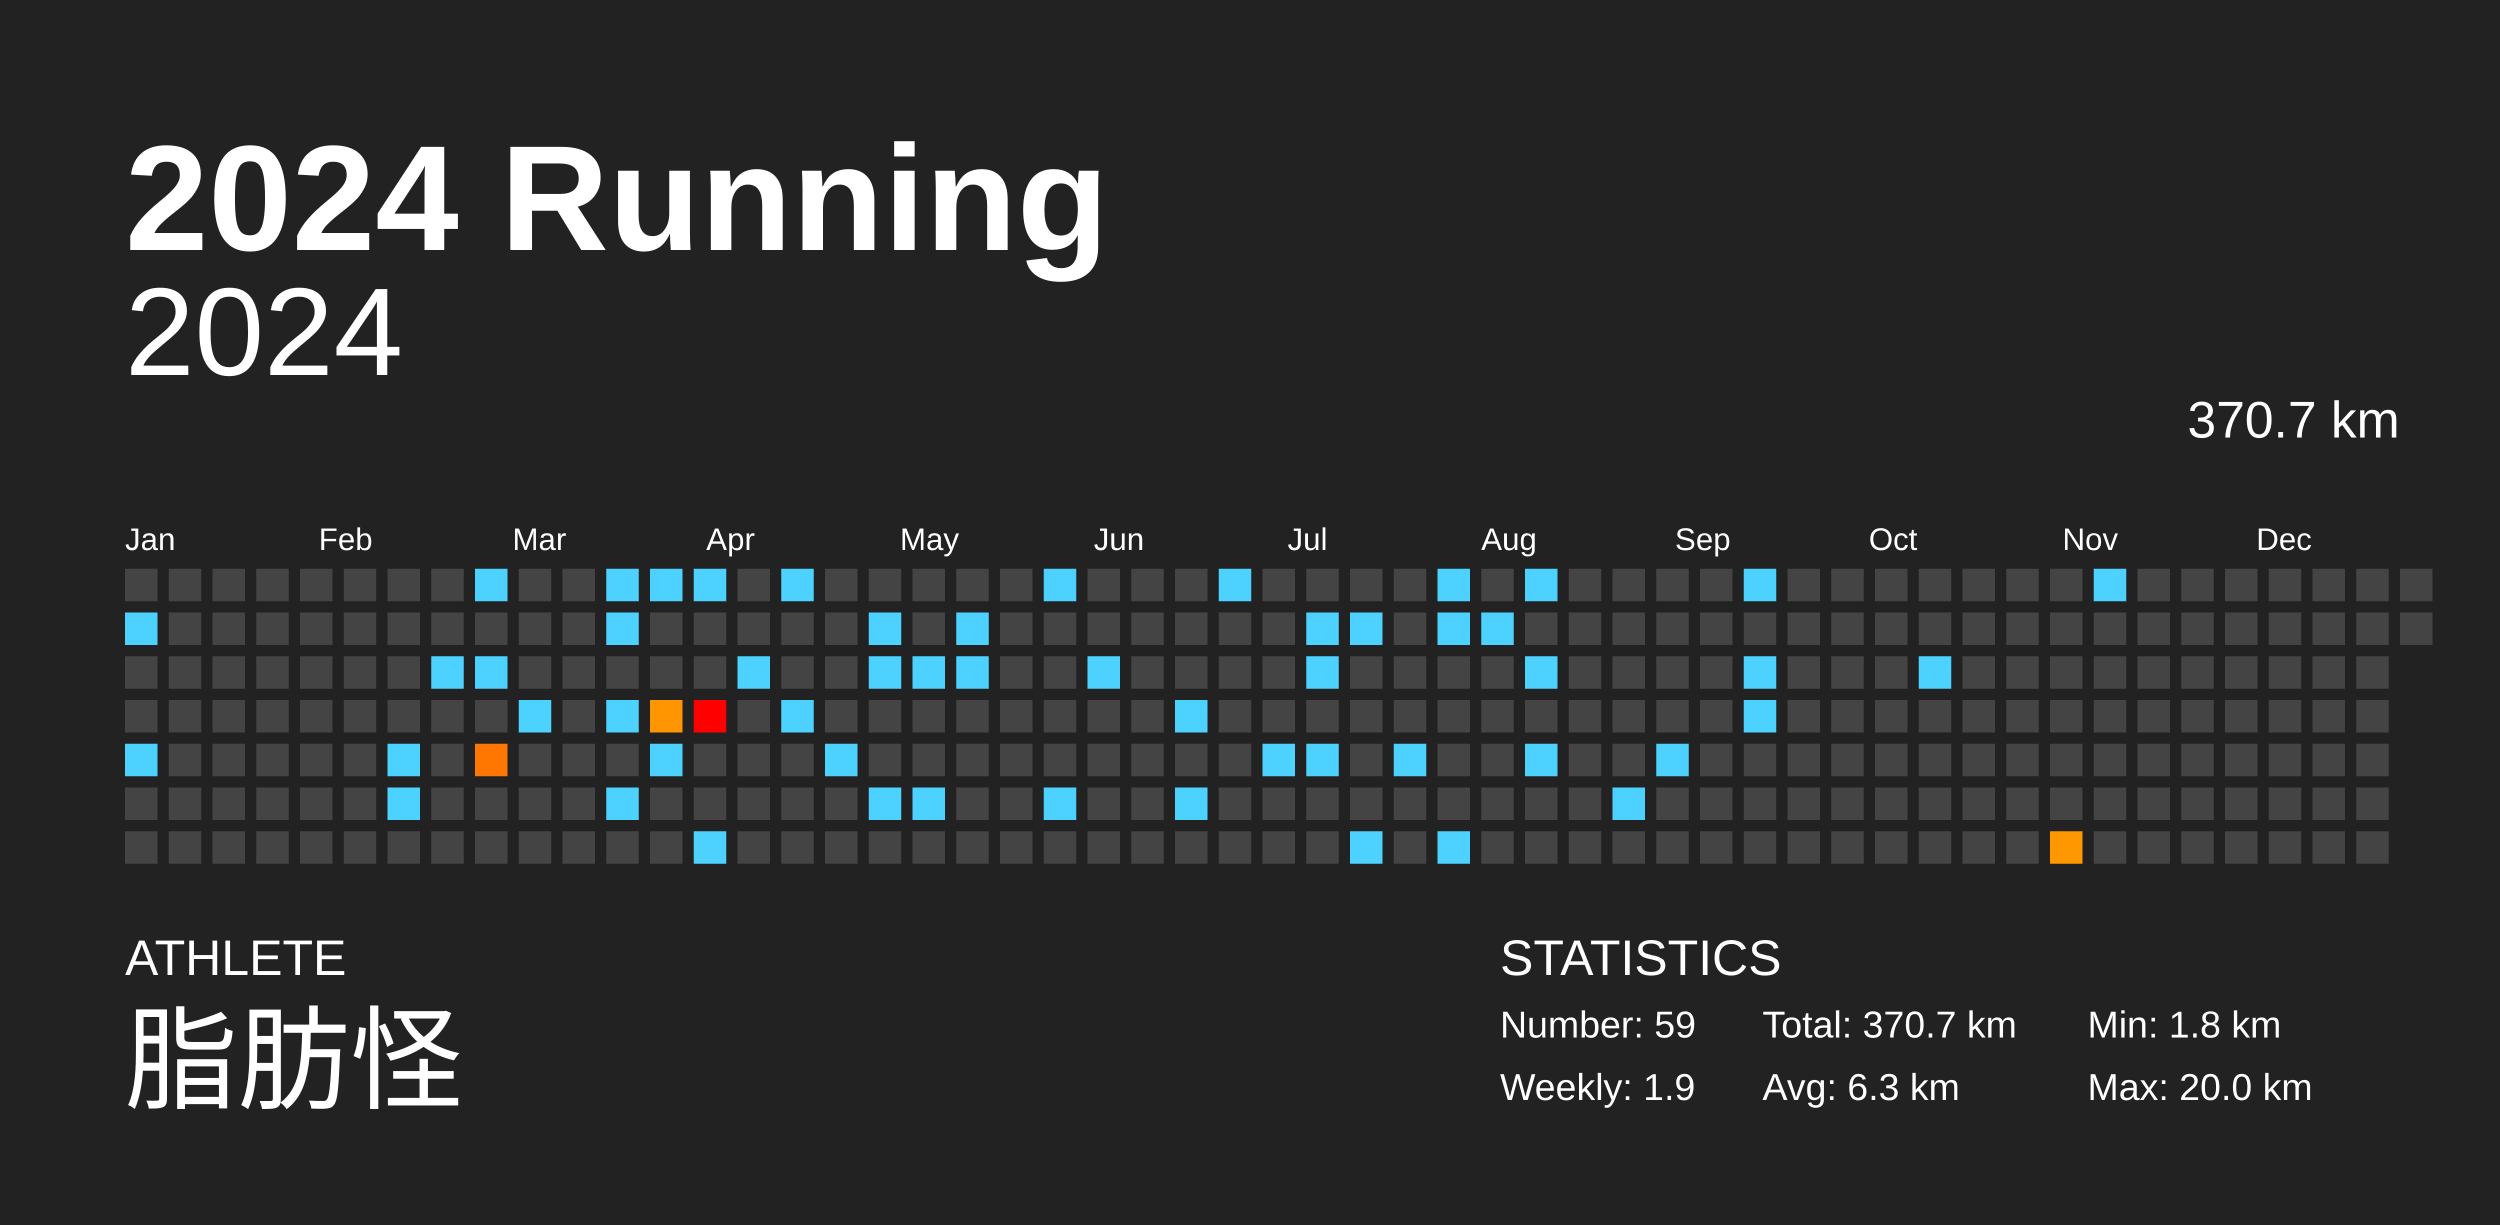
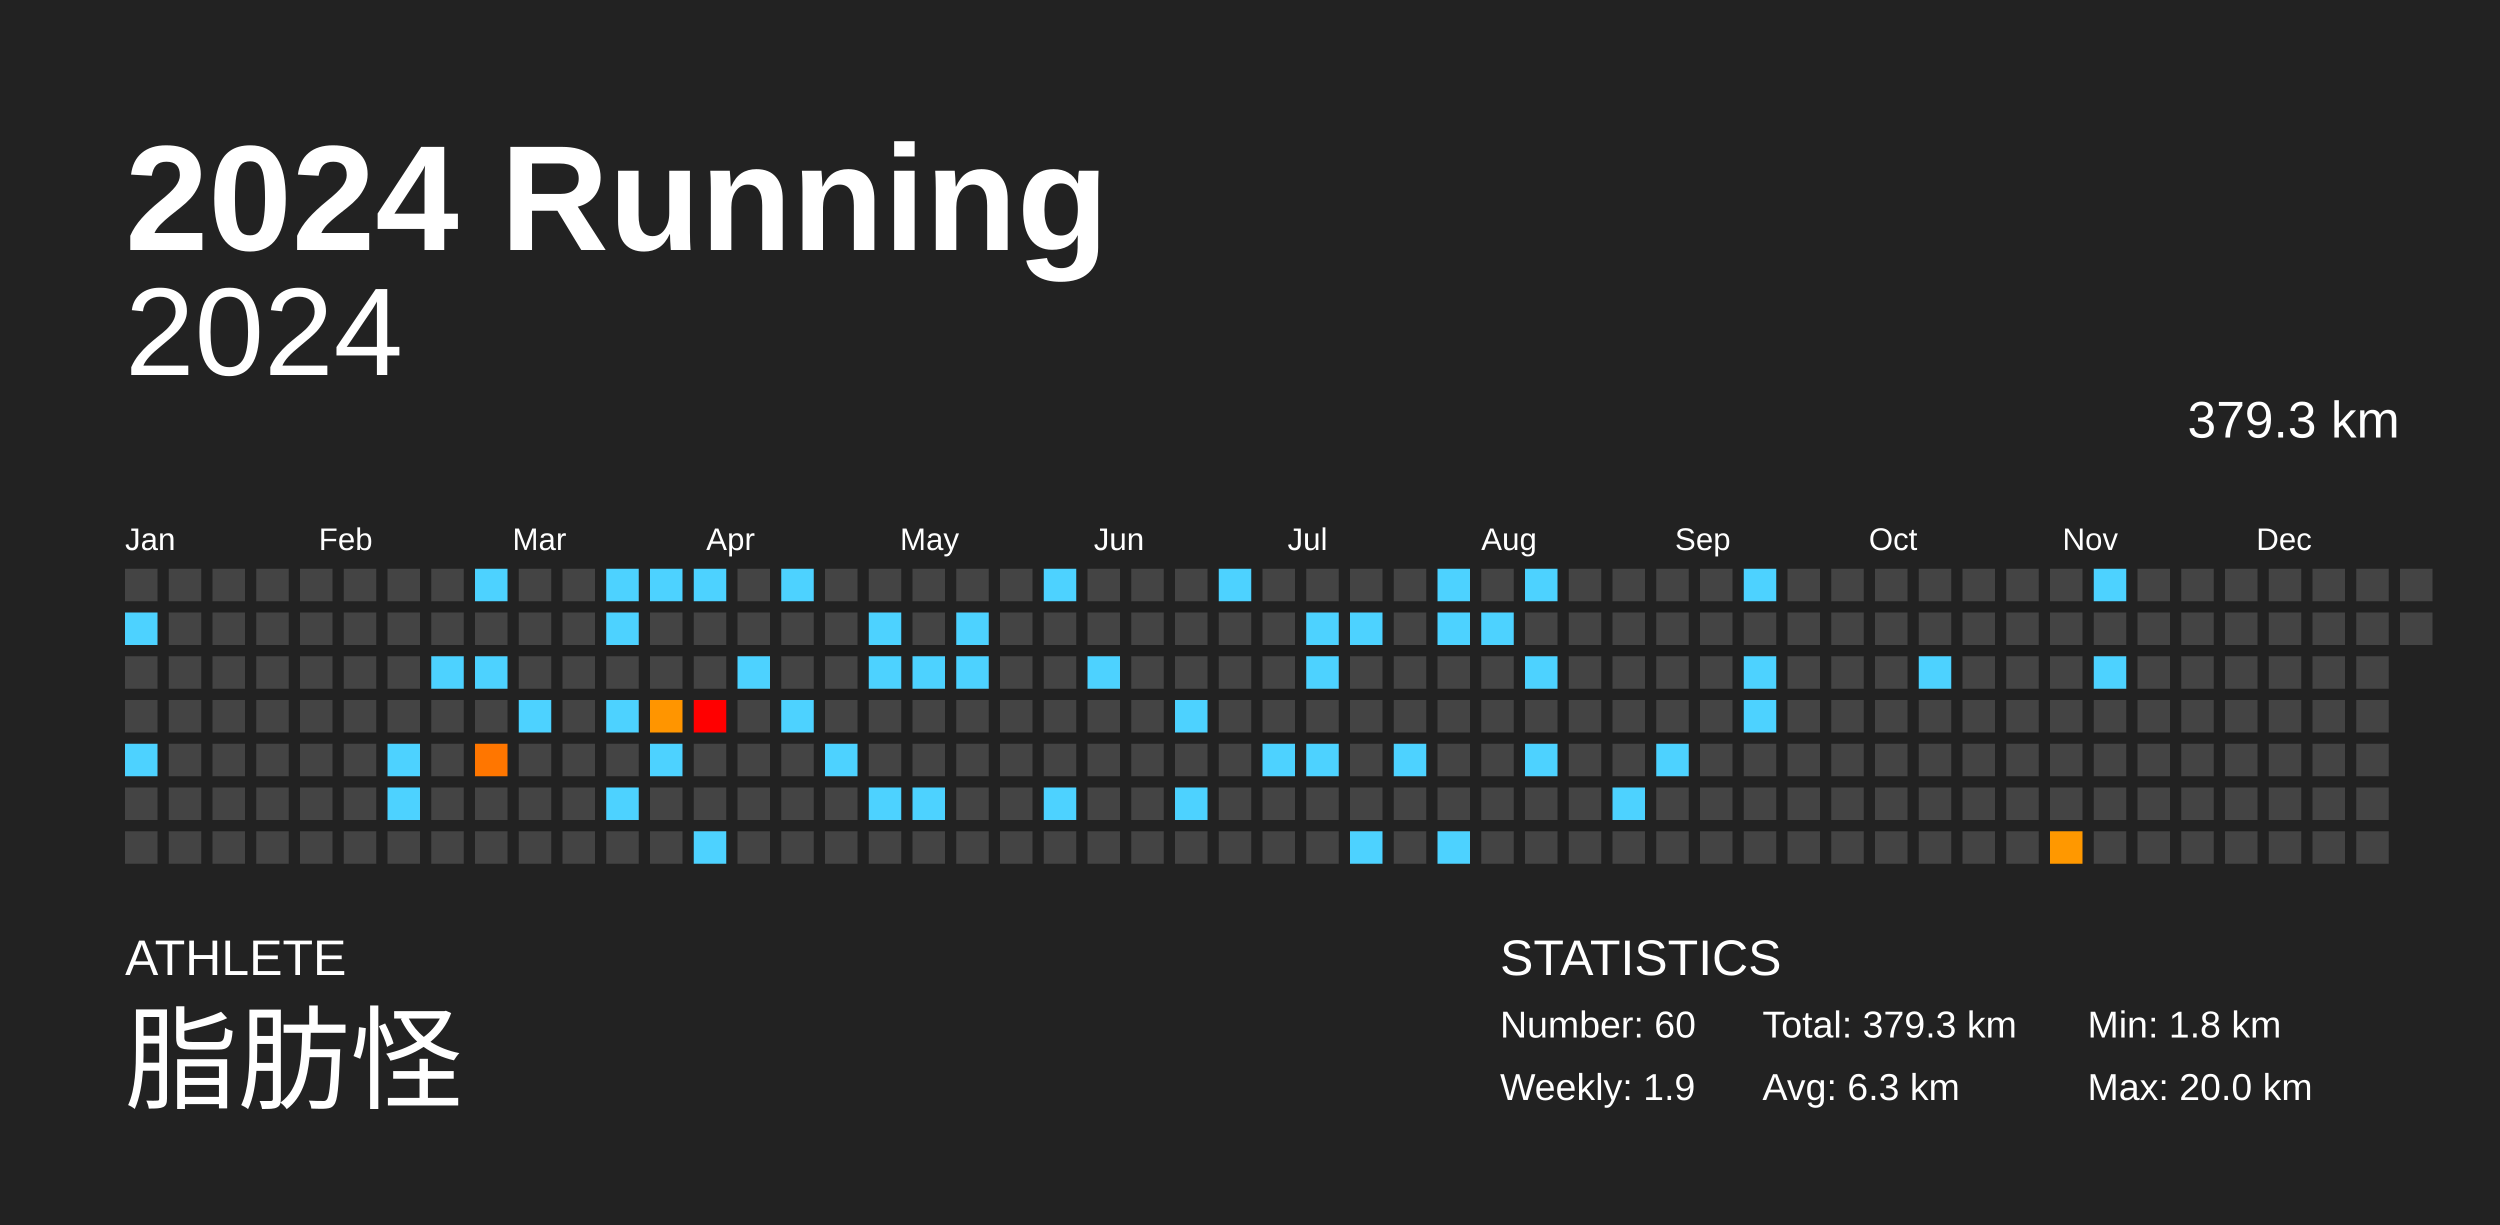
<svg xmlns="http://www.w3.org/2000/svg" baseProfile="full" height="98mm" version="1.1" viewBox="0,0,200,98" width="200mm">
  <defs />
  <rect fill="#222222" height="98" width="200" x="0" y="0" />
  <text fill="#FFFFFF" style="font-size:12px; font-family:Arial; font-weight:bold;" x="10" y="20">2024 Running</text>
  <text fill="#FFFFFF" style="font-size:4px; font-family:Arial" x="10" y="78">ATHLETE</text>
  <text fill="#FFFFFF" style="font-size:9px; font-family:Arial" x="10" y="88">脂肪怪</text>
  <text fill="#FFFFFF" style="font-size:4px; font-family:Arial" x="120" y="78">STATISTICS</text>
-   <text fill="#FFFFFF" style="font-size:3px; font-family:Arial" x="120" y="83">Number: 59</text>
+   <text fill="#FFFFFF" style="font-size:3px; font-family:Arial" x="120" y="83">Number: 60</text>
  <text fill="#FFFFFF" style="font-size:3px; font-family:Arial" x="120" y="88">Weekly: 1.9</text>
-   <text fill="#FFFFFF" style="font-size:3px; font-family:Arial" x="141" y="83">Total: 370.7 km</text>
+   <text fill="#FFFFFF" style="font-size:3px; font-family:Arial" x="141" y="83">Total: 379.3 km</text>
  <text fill="#FFFFFF" style="font-size:3px; font-family:Arial" x="141" y="88">Avg: 6.3 km</text>
  <text fill="#FFFFFF" style="font-size:3px; font-family:Arial" x="167" y="83">Min: 1.8 km</text>
  <text fill="#FFFFFF" style="font-size:3px; font-family:Arial" x="167" y="88">Max: 20.0 km</text>
  <text alignment-baseline="hanging" fill="#FFFFFF" style="font-size:10.0px; font-family:Arial;" x="10" y="30">2024</text>
-   <text alignment-baseline="hanging" fill="#FFFFFF" style="font-size:4.125px; font-family:Arial;" x="175" y="35">370.7 km</text>
+   <text alignment-baseline="hanging" fill="#FFFFFF" style="font-size:4.125px; font-family:Arial;" x="175" y="35">379.3 km</text>
  <text fill="#FFFFFF" style="font-size:2.5px; font-family:Arial" x="10.0" y="44">Jan</text>
  <text fill="#FFFFFF" style="font-size:2.5px; font-family:Arial" x="25.5" y="44">Feb</text>
  <text fill="#FFFFFF" style="font-size:2.5px; font-family:Arial" x="41.0" y="44">Mar</text>
  <text fill="#FFFFFF" style="font-size:2.5px; font-family:Arial" x="56.5" y="44">Apr</text>
  <text fill="#FFFFFF" style="font-size:2.5px; font-family:Arial" x="72.0" y="44">May</text>
  <text fill="#FFFFFF" style="font-size:2.5px; font-family:Arial" x="87.5" y="44">Jun</text>
  <text fill="#FFFFFF" style="font-size:2.5px; font-family:Arial" x="103.0" y="44">Jul</text>
  <text fill="#FFFFFF" style="font-size:2.5px; font-family:Arial" x="118.5" y="44">Aug</text>
  <text fill="#FFFFFF" style="font-size:2.5px; font-family:Arial" x="134.0" y="44">Sep</text>
  <text fill="#FFFFFF" style="font-size:2.5px; font-family:Arial" x="149.5" y="44">Oct</text>
  <text fill="#FFFFFF" style="font-size:2.5px; font-family:Arial" x="165.0" y="44">Nov</text>
  <text fill="#FFFFFF" style="font-size:2.5px; font-family:Arial" x="180.5" y="44">Dec</text>
  <rect fill="#444444" height="2.6" width="2.6" x="10.0" y="45.5" />
  <rect fill="#4dd2ff" height="2.6" width="2.6" x="10.0" y="49.0" />
  <rect fill="#444444" height="2.6" width="2.6" x="10.0" y="52.5" />
  <rect fill="#444444" height="2.6" width="2.6" x="10.0" y="56.0" />
  <rect fill="#4dd2ff" height="2.6" width="2.6" x="10.0" y="59.5" />
  <rect fill="#444444" height="2.6" width="2.6" x="10.0" y="63.0" />
  <rect fill="#444444" height="2.6" width="2.6" x="10.0" y="66.5" />
  <rect fill="#444444" height="2.6" width="2.6" x="13.5" y="45.5" />
  <rect fill="#444444" height="2.6" width="2.6" x="13.5" y="49.0" />
  <rect fill="#444444" height="2.6" width="2.6" x="13.5" y="52.5" />
  <rect fill="#444444" height="2.6" width="2.6" x="13.5" y="56.0" />
  <rect fill="#444444" height="2.6" width="2.6" x="13.5" y="59.5" />
  <rect fill="#444444" height="2.6" width="2.6" x="13.5" y="63.0" />
  <rect fill="#444444" height="2.6" width="2.6" x="13.5" y="66.5" />
  <rect fill="#444444" height="2.6" width="2.6" x="17.0" y="45.5" />
  <rect fill="#444444" height="2.6" width="2.6" x="17.0" y="49.0" />
  <rect fill="#444444" height="2.6" width="2.6" x="17.0" y="52.5" />
  <rect fill="#444444" height="2.6" width="2.6" x="17.0" y="56.0" />
  <rect fill="#444444" height="2.6" width="2.6" x="17.0" y="59.5" />
  <rect fill="#444444" height="2.6" width="2.6" x="17.0" y="63.0" />
  <rect fill="#444444" height="2.6" width="2.6" x="17.0" y="66.5" />
  <rect fill="#444444" height="2.6" width="2.6" x="20.5" y="45.5" />
  <rect fill="#444444" height="2.6" width="2.6" x="20.5" y="49.0" />
  <rect fill="#444444" height="2.6" width="2.6" x="20.5" y="52.5" />
  <rect fill="#444444" height="2.6" width="2.6" x="20.5" y="56.0" />
  <rect fill="#444444" height="2.6" width="2.6" x="20.5" y="59.5" />
  <rect fill="#444444" height="2.6" width="2.6" x="20.5" y="63.0" />
  <rect fill="#444444" height="2.6" width="2.6" x="20.5" y="66.5" />
  <rect fill="#444444" height="2.6" width="2.6" x="24.0" y="45.5" />
  <rect fill="#444444" height="2.6" width="2.6" x="24.0" y="49.0" />
  <rect fill="#444444" height="2.6" width="2.6" x="24.0" y="52.5" />
  <rect fill="#444444" height="2.6" width="2.6" x="24.0" y="56.0" />
  <rect fill="#444444" height="2.6" width="2.6" x="24.0" y="59.5" />
  <rect fill="#444444" height="2.6" width="2.6" x="24.0" y="63.0" />
  <rect fill="#444444" height="2.6" width="2.6" x="24.0" y="66.5" />
  <rect fill="#444444" height="2.6" width="2.6" x="27.5" y="45.5" />
  <rect fill="#444444" height="2.6" width="2.6" x="27.5" y="49.0" />
  <rect fill="#444444" height="2.6" width="2.6" x="27.5" y="52.5" />
  <rect fill="#444444" height="2.6" width="2.6" x="27.5" y="56.0" />
  <rect fill="#444444" height="2.6" width="2.6" x="27.5" y="59.5" />
  <rect fill="#444444" height="2.6" width="2.6" x="27.5" y="63.0" />
  <rect fill="#444444" height="2.6" width="2.6" x="27.5" y="66.5" />
  <rect fill="#444444" height="2.6" width="2.6" x="31.0" y="45.5" />
  <rect fill="#444444" height="2.6" width="2.6" x="31.0" y="49.0" />
  <rect fill="#444444" height="2.6" width="2.6" x="31.0" y="52.5" />
  <rect fill="#444444" height="2.6" width="2.6" x="31.0" y="56.0" />
  <rect fill="#4dd2ff" height="2.6" width="2.6" x="31.0" y="59.5" />
  <rect fill="#4dd2ff" height="2.6" width="2.6" x="31.0" y="63.0" />
  <rect fill="#444444" height="2.6" width="2.6" x="31.0" y="66.5" />
  <rect fill="#444444" height="2.6" width="2.6" x="34.5" y="45.5" />
  <rect fill="#444444" height="2.6" width="2.6" x="34.5" y="49.0" />
  <rect fill="#4dd2ff" height="2.6" width="2.6" x="34.5" y="52.5" />
  <rect fill="#444444" height="2.6" width="2.6" x="34.5" y="56.0" />
  <rect fill="#444444" height="2.6" width="2.6" x="34.5" y="59.5" />
  <rect fill="#444444" height="2.6" width="2.6" x="34.5" y="63.0" />
  <rect fill="#444444" height="2.6" width="2.6" x="34.5" y="66.5" />
  <rect fill="#4dd2ff" height="2.6" width="2.6" x="38.0" y="45.5" />
  <rect fill="#444444" height="2.6" width="2.6" x="38.0" y="49.0" />
  <rect fill="#4dd2ff" height="2.6" width="2.6" x="38.0" y="52.5" />
  <rect fill="#444444" height="2.6" width="2.6" x="38.0" y="56.0" />
  <rect fill="#ff7600" height="2.6" width="2.6" x="38.0" y="59.5" />
  <rect fill="#444444" height="2.6" width="2.6" x="38.0" y="63.0" />
  <rect fill="#444444" height="2.6" width="2.6" x="38.0" y="66.5" />
  <rect fill="#444444" height="2.6" width="2.6" x="41.5" y="45.5" />
  <rect fill="#444444" height="2.6" width="2.6" x="41.5" y="49.0" />
  <rect fill="#444444" height="2.6" width="2.6" x="41.5" y="52.5" />
  <rect fill="#4dd2ff" height="2.6" width="2.6" x="41.5" y="56.0" />
  <rect fill="#444444" height="2.6" width="2.6" x="41.5" y="59.5" />
  <rect fill="#444444" height="2.6" width="2.6" x="41.5" y="63.0" />
  <rect fill="#444444" height="2.6" width="2.6" x="41.5" y="66.5" />
  <rect fill="#444444" height="2.6" width="2.6" x="45.0" y="45.5" />
  <rect fill="#444444" height="2.6" width="2.6" x="45.0" y="49.0" />
  <rect fill="#444444" height="2.6" width="2.6" x="45.0" y="52.5" />
  <rect fill="#444444" height="2.6" width="2.6" x="45.0" y="56.0" />
  <rect fill="#444444" height="2.6" width="2.6" x="45.0" y="59.5" />
  <rect fill="#444444" height="2.6" width="2.6" x="45.0" y="63.0" />
  <rect fill="#444444" height="2.6" width="2.6" x="45.0" y="66.5" />
  <rect fill="#4dd2ff" height="2.6" width="2.6" x="48.5" y="45.5" />
  <rect fill="#4dd2ff" height="2.6" width="2.6" x="48.5" y="49.0" />
  <rect fill="#444444" height="2.6" width="2.6" x="48.5" y="52.5" />
  <rect fill="#4dd2ff" height="2.6" width="2.6" x="48.5" y="56.0" />
  <rect fill="#444444" height="2.6" width="2.6" x="48.5" y="59.5" />
  <rect fill="#4dd2ff" height="2.6" width="2.6" x="48.5" y="63.0" />
  <rect fill="#444444" height="2.6" width="2.6" x="48.5" y="66.5" />
  <rect fill="#4dd2ff" height="2.6" width="2.6" x="52.0" y="45.5" />
  <rect fill="#444444" height="2.6" width="2.6" x="52.0" y="49.0" />
  <rect fill="#444444" height="2.6" width="2.6" x="52.0" y="52.5" />
  <rect fill="#ff9500" height="2.6" width="2.6" x="52.0" y="56.0" />
  <rect fill="#4dd2ff" height="2.6" width="2.6" x="52.0" y="59.5" />
  <rect fill="#444444" height="2.6" width="2.6" x="52.0" y="63.0" />
  <rect fill="#444444" height="2.6" width="2.6" x="52.0" y="66.5" />
  <rect fill="#4dd2ff" height="2.6" width="2.6" x="55.5" y="45.5" />
  <rect fill="#444444" height="2.6" width="2.6" x="55.5" y="49.0" />
  <rect fill="#444444" height="2.6" width="2.6" x="55.5" y="52.5" />
  <rect fill="red" height="2.6" width="2.6" x="55.5" y="56.0" />
  <rect fill="#444444" height="2.6" width="2.6" x="55.5" y="59.5" />
  <rect fill="#444444" height="2.6" width="2.6" x="55.5" y="63.0" />
  <rect fill="#4dd2ff" height="2.6" width="2.6" x="55.5" y="66.5" />
  <rect fill="#444444" height="2.6" width="2.6" x="59.0" y="45.5" />
  <rect fill="#444444" height="2.6" width="2.6" x="59.0" y="49.0" />
  <rect fill="#4dd2ff" height="2.6" width="2.6" x="59.0" y="52.5" />
  <rect fill="#444444" height="2.6" width="2.6" x="59.0" y="56.0" />
  <rect fill="#444444" height="2.6" width="2.6" x="59.0" y="59.5" />
  <rect fill="#444444" height="2.6" width="2.6" x="59.0" y="63.0" />
  <rect fill="#444444" height="2.6" width="2.6" x="59.0" y="66.5" />
  <rect fill="#4dd2ff" height="2.6" width="2.6" x="62.5" y="45.5" />
  <rect fill="#444444" height="2.6" width="2.6" x="62.5" y="49.0" />
  <rect fill="#444444" height="2.6" width="2.6" x="62.5" y="52.5" />
  <rect fill="#4dd2ff" height="2.6" width="2.6" x="62.5" y="56.0" />
  <rect fill="#444444" height="2.6" width="2.6" x="62.5" y="59.5" />
  <rect fill="#444444" height="2.6" width="2.6" x="62.5" y="63.0" />
  <rect fill="#444444" height="2.6" width="2.6" x="62.5" y="66.5" />
  <rect fill="#444444" height="2.6" width="2.6" x="66.0" y="45.5" />
  <rect fill="#444444" height="2.6" width="2.6" x="66.0" y="49.0" />
  <rect fill="#444444" height="2.6" width="2.6" x="66.0" y="52.5" />
  <rect fill="#444444" height="2.6" width="2.6" x="66.0" y="56.0" />
  <rect fill="#4dd2ff" height="2.6" width="2.6" x="66.0" y="59.5" />
  <rect fill="#444444" height="2.6" width="2.6" x="66.0" y="63.0" />
  <rect fill="#444444" height="2.6" width="2.6" x="66.0" y="66.5" />
  <rect fill="#444444" height="2.6" width="2.6" x="69.5" y="45.5" />
  <rect fill="#4dd2ff" height="2.6" width="2.6" x="69.5" y="49.0" />
  <rect fill="#4dd2ff" height="2.6" width="2.6" x="69.5" y="52.5" />
  <rect fill="#444444" height="2.6" width="2.6" x="69.5" y="56.0" />
  <rect fill="#444444" height="2.6" width="2.6" x="69.5" y="59.5" />
  <rect fill="#4dd2ff" height="2.6" width="2.6" x="69.5" y="63.0" />
  <rect fill="#444444" height="2.6" width="2.6" x="69.5" y="66.5" />
  <rect fill="#444444" height="2.6" width="2.6" x="73.0" y="45.5" />
  <rect fill="#444444" height="2.6" width="2.6" x="73.0" y="49.0" />
  <rect fill="#4dd2ff" height="2.6" width="2.6" x="73.0" y="52.5" />
  <rect fill="#444444" height="2.6" width="2.6" x="73.0" y="56.0" />
  <rect fill="#444444" height="2.6" width="2.6" x="73.0" y="59.5" />
  <rect fill="#4dd2ff" height="2.6" width="2.6" x="73.0" y="63.0" />
  <rect fill="#444444" height="2.6" width="2.6" x="73.0" y="66.5" />
  <rect fill="#444444" height="2.6" width="2.6" x="76.5" y="45.5" />
  <rect fill="#4dd2ff" height="2.6" width="2.6" x="76.5" y="49.0" />
  <rect fill="#4dd2ff" height="2.6" width="2.6" x="76.5" y="52.5" />
  <rect fill="#444444" height="2.6" width="2.6" x="76.5" y="56.0" />
  <rect fill="#444444" height="2.6" width="2.6" x="76.5" y="59.5" />
  <rect fill="#444444" height="2.6" width="2.6" x="76.5" y="63.0" />
  <rect fill="#444444" height="2.6" width="2.6" x="76.5" y="66.5" />
  <rect fill="#444444" height="2.6" width="2.6" x="80.0" y="45.5" />
  <rect fill="#444444" height="2.6" width="2.6" x="80.0" y="49.0" />
  <rect fill="#444444" height="2.6" width="2.6" x="80.0" y="52.5" />
  <rect fill="#444444" height="2.6" width="2.6" x="80.0" y="56.0" />
  <rect fill="#444444" height="2.6" width="2.6" x="80.0" y="59.5" />
  <rect fill="#444444" height="2.6" width="2.6" x="80.0" y="63.0" />
  <rect fill="#444444" height="2.6" width="2.6" x="80.0" y="66.5" />
  <rect fill="#4dd2ff" height="2.6" width="2.6" x="83.5" y="45.5" />
  <rect fill="#444444" height="2.6" width="2.6" x="83.5" y="49.0" />
  <rect fill="#444444" height="2.6" width="2.6" x="83.5" y="52.5" />
  <rect fill="#444444" height="2.6" width="2.6" x="83.5" y="56.0" />
  <rect fill="#444444" height="2.6" width="2.6" x="83.5" y="59.5" />
  <rect fill="#4dd2ff" height="2.6" width="2.6" x="83.5" y="63.0" />
  <rect fill="#444444" height="2.6" width="2.6" x="83.5" y="66.5" />
  <rect fill="#444444" height="2.6" width="2.6" x="87.0" y="45.5" />
  <rect fill="#444444" height="2.6" width="2.6" x="87.0" y="49.0" />
  <rect fill="#4dd2ff" height="2.6" width="2.6" x="87.0" y="52.5" />
  <rect fill="#444444" height="2.6" width="2.6" x="87.0" y="56.0" />
  <rect fill="#444444" height="2.6" width="2.6" x="87.0" y="59.5" />
  <rect fill="#444444" height="2.6" width="2.6" x="87.0" y="63.0" />
  <rect fill="#444444" height="2.6" width="2.6" x="87.0" y="66.5" />
  <rect fill="#444444" height="2.6" width="2.6" x="90.5" y="45.5" />
  <rect fill="#444444" height="2.6" width="2.6" x="90.5" y="49.0" />
  <rect fill="#444444" height="2.6" width="2.6" x="90.5" y="52.5" />
  <rect fill="#444444" height="2.6" width="2.6" x="90.5" y="56.0" />
  <rect fill="#444444" height="2.6" width="2.6" x="90.5" y="59.5" />
  <rect fill="#444444" height="2.6" width="2.6" x="90.5" y="63.0" />
  <rect fill="#444444" height="2.6" width="2.6" x="90.5" y="66.5" />
  <rect fill="#444444" height="2.6" width="2.6" x="94.0" y="45.5" />
  <rect fill="#444444" height="2.6" width="2.6" x="94.0" y="49.0" />
  <rect fill="#444444" height="2.6" width="2.6" x="94.0" y="52.5" />
  <rect fill="#4dd2ff" height="2.6" width="2.6" x="94.0" y="56.0" />
  <rect fill="#444444" height="2.6" width="2.6" x="94.0" y="59.5" />
  <rect fill="#4dd2ff" height="2.6" width="2.6" x="94.0" y="63.0" />
  <rect fill="#444444" height="2.6" width="2.6" x="94.0" y="66.5" />
  <rect fill="#4dd2ff" height="2.6" width="2.6" x="97.5" y="45.5" />
  <rect fill="#444444" height="2.6" width="2.6" x="97.5" y="49.0" />
  <rect fill="#444444" height="2.6" width="2.6" x="97.5" y="52.5" />
  <rect fill="#444444" height="2.6" width="2.6" x="97.5" y="56.0" />
  <rect fill="#444444" height="2.6" width="2.6" x="97.5" y="59.5" />
  <rect fill="#444444" height="2.6" width="2.6" x="97.5" y="63.0" />
  <rect fill="#444444" height="2.6" width="2.6" x="97.5" y="66.5" />
  <rect fill="#444444" height="2.6" width="2.6" x="101.0" y="45.5" />
  <rect fill="#444444" height="2.6" width="2.6" x="101.0" y="49.0" />
  <rect fill="#444444" height="2.6" width="2.6" x="101.0" y="52.5" />
  <rect fill="#444444" height="2.6" width="2.6" x="101.0" y="56.0" />
  <rect fill="#4dd2ff" height="2.6" width="2.6" x="101.0" y="59.5" />
  <rect fill="#444444" height="2.6" width="2.6" x="101.0" y="63.0" />
  <rect fill="#444444" height="2.6" width="2.6" x="101.0" y="66.5" />
  <rect fill="#444444" height="2.6" width="2.6" x="104.5" y="45.5" />
  <rect fill="#4dd2ff" height="2.6" width="2.6" x="104.5" y="49.0" />
  <rect fill="#4dd2ff" height="2.6" width="2.6" x="104.5" y="52.5" />
  <rect fill="#444444" height="2.6" width="2.6" x="104.5" y="56.0" />
  <rect fill="#4dd2ff" height="2.6" width="2.6" x="104.5" y="59.5" />
  <rect fill="#444444" height="2.6" width="2.6" x="104.5" y="63.0" />
  <rect fill="#444444" height="2.6" width="2.6" x="104.5" y="66.5" />
  <rect fill="#444444" height="2.6" width="2.6" x="108.0" y="45.5" />
  <rect fill="#4dd2ff" height="2.6" width="2.6" x="108.0" y="49.0" />
  <rect fill="#444444" height="2.6" width="2.6" x="108.0" y="52.5" />
  <rect fill="#444444" height="2.6" width="2.6" x="108.0" y="56.0" />
  <rect fill="#444444" height="2.6" width="2.6" x="108.0" y="59.5" />
  <rect fill="#444444" height="2.6" width="2.6" x="108.0" y="63.0" />
  <rect fill="#4dd2ff" height="2.6" width="2.6" x="108.0" y="66.5" />
  <rect fill="#444444" height="2.6" width="2.6" x="111.5" y="45.5" />
  <rect fill="#444444" height="2.6" width="2.6" x="111.5" y="49.0" />
  <rect fill="#444444" height="2.6" width="2.6" x="111.5" y="52.5" />
  <rect fill="#444444" height="2.6" width="2.6" x="111.5" y="56.0" />
  <rect fill="#4dd2ff" height="2.6" width="2.6" x="111.5" y="59.5" />
  <rect fill="#444444" height="2.6" width="2.6" x="111.5" y="63.0" />
  <rect fill="#444444" height="2.6" width="2.6" x="111.5" y="66.5" />
  <rect fill="#4dd2ff" height="2.6" width="2.6" x="115.0" y="45.5" />
  <rect fill="#4dd2ff" height="2.6" width="2.6" x="115.0" y="49.0" />
  <rect fill="#444444" height="2.6" width="2.6" x="115.0" y="52.5" />
  <rect fill="#444444" height="2.6" width="2.6" x="115.0" y="56.0" />
  <rect fill="#444444" height="2.6" width="2.6" x="115.0" y="59.5" />
  <rect fill="#444444" height="2.6" width="2.6" x="115.0" y="63.0" />
  <rect fill="#4dd2ff" height="2.6" width="2.6" x="115.0" y="66.5" />
  <rect fill="#444444" height="2.6" width="2.6" x="118.5" y="45.5" />
  <rect fill="#4dd2ff" height="2.6" width="2.6" x="118.5" y="49.0" />
  <rect fill="#444444" height="2.6" width="2.6" x="118.5" y="52.5" />
  <rect fill="#444444" height="2.6" width="2.6" x="118.5" y="56.0" />
  <rect fill="#444444" height="2.6" width="2.6" x="118.5" y="59.5" />
  <rect fill="#444444" height="2.6" width="2.6" x="118.5" y="63.0" />
  <rect fill="#444444" height="2.6" width="2.6" x="118.5" y="66.5" />
  <rect fill="#4dd2ff" height="2.6" width="2.6" x="122.0" y="45.5" />
  <rect fill="#444444" height="2.6" width="2.6" x="122.0" y="49.0" />
  <rect fill="#4dd2ff" height="2.6" width="2.6" x="122.0" y="52.5" />
  <rect fill="#444444" height="2.6" width="2.6" x="122.0" y="56.0" />
  <rect fill="#4dd2ff" height="2.6" width="2.6" x="122.0" y="59.5" />
  <rect fill="#444444" height="2.6" width="2.6" x="122.0" y="63.0" />
  <rect fill="#444444" height="2.6" width="2.6" x="122.0" y="66.5" />
  <rect fill="#444444" height="2.6" width="2.6" x="125.5" y="45.5" />
  <rect fill="#444444" height="2.6" width="2.6" x="125.5" y="49.0" />
  <rect fill="#444444" height="2.6" width="2.6" x="125.5" y="52.5" />
  <rect fill="#444444" height="2.6" width="2.6" x="125.5" y="56.0" />
  <rect fill="#444444" height="2.6" width="2.6" x="125.5" y="59.5" />
  <rect fill="#444444" height="2.6" width="2.6" x="125.5" y="63.0" />
  <rect fill="#444444" height="2.6" width="2.6" x="125.5" y="66.5" />
  <rect fill="#444444" height="2.6" width="2.6" x="129.0" y="45.5" />
  <rect fill="#444444" height="2.6" width="2.6" x="129.0" y="49.0" />
  <rect fill="#444444" height="2.6" width="2.6" x="129.0" y="52.5" />
  <rect fill="#444444" height="2.6" width="2.6" x="129.0" y="56.0" />
  <rect fill="#444444" height="2.6" width="2.6" x="129.0" y="59.5" />
  <rect fill="#4dd2ff" height="2.6" width="2.6" x="129.0" y="63.0" />
  <rect fill="#444444" height="2.6" width="2.6" x="129.0" y="66.5" />
  <rect fill="#444444" height="2.6" width="2.6" x="132.5" y="45.5" />
  <rect fill="#444444" height="2.6" width="2.6" x="132.5" y="49.0" />
  <rect fill="#444444" height="2.6" width="2.6" x="132.5" y="52.5" />
  <rect fill="#444444" height="2.6" width="2.6" x="132.5" y="56.0" />
  <rect fill="#4dd2ff" height="2.6" width="2.6" x="132.5" y="59.5" />
  <rect fill="#444444" height="2.6" width="2.6" x="132.5" y="63.0" />
  <rect fill="#444444" height="2.6" width="2.6" x="132.5" y="66.5" />
  <rect fill="#444444" height="2.6" width="2.6" x="136.0" y="45.5" />
  <rect fill="#444444" height="2.6" width="2.6" x="136.0" y="49.0" />
  <rect fill="#444444" height="2.6" width="2.6" x="136.0" y="52.5" />
  <rect fill="#444444" height="2.6" width="2.6" x="136.0" y="56.0" />
  <rect fill="#444444" height="2.6" width="2.6" x="136.0" y="59.5" />
  <rect fill="#444444" height="2.6" width="2.6" x="136.0" y="63.0" />
  <rect fill="#444444" height="2.6" width="2.6" x="136.0" y="66.5" />
  <rect fill="#4dd2ff" height="2.6" width="2.6" x="139.5" y="45.5" />
  <rect fill="#444444" height="2.6" width="2.6" x="139.5" y="49.0" />
  <rect fill="#4dd2ff" height="2.6" width="2.6" x="139.5" y="52.5" />
  <rect fill="#4dd2ff" height="2.6" width="2.6" x="139.5" y="56.0" />
  <rect fill="#444444" height="2.6" width="2.6" x="139.5" y="59.5" />
  <rect fill="#444444" height="2.6" width="2.6" x="139.5" y="63.0" />
  <rect fill="#444444" height="2.6" width="2.6" x="139.5" y="66.5" />
  <rect fill="#444444" height="2.6" width="2.6" x="143.0" y="45.5" />
  <rect fill="#444444" height="2.6" width="2.6" x="143.0" y="49.0" />
  <rect fill="#444444" height="2.6" width="2.6" x="143.0" y="52.5" />
  <rect fill="#444444" height="2.6" width="2.6" x="143.0" y="56.0" />
  <rect fill="#444444" height="2.6" width="2.6" x="143.0" y="59.5" />
  <rect fill="#444444" height="2.6" width="2.6" x="143.0" y="63.0" />
  <rect fill="#444444" height="2.6" width="2.6" x="143.0" y="66.5" />
  <rect fill="#444444" height="2.6" width="2.6" x="146.5" y="45.5" />
  <rect fill="#444444" height="2.6" width="2.6" x="146.5" y="49.0" />
  <rect fill="#444444" height="2.6" width="2.6" x="146.5" y="52.5" />
  <rect fill="#444444" height="2.6" width="2.6" x="146.5" y="56.0" />
  <rect fill="#444444" height="2.6" width="2.6" x="146.5" y="59.5" />
  <rect fill="#444444" height="2.6" width="2.6" x="146.5" y="63.0" />
  <rect fill="#444444" height="2.6" width="2.6" x="146.5" y="66.5" />
  <rect fill="#444444" height="2.6" width="2.6" x="150.0" y="45.5" />
  <rect fill="#444444" height="2.6" width="2.6" x="150.0" y="49.0" />
  <rect fill="#444444" height="2.6" width="2.6" x="150.0" y="52.5" />
  <rect fill="#444444" height="2.6" width="2.6" x="150.0" y="56.0" />
  <rect fill="#444444" height="2.6" width="2.6" x="150.0" y="59.5" />
  <rect fill="#444444" height="2.6" width="2.6" x="150.0" y="63.0" />
  <rect fill="#444444" height="2.6" width="2.6" x="150.0" y="66.5" />
  <rect fill="#444444" height="2.6" width="2.6" x="153.5" y="45.5" />
  <rect fill="#444444" height="2.6" width="2.6" x="153.5" y="49.0" />
  <rect fill="#4dd2ff" height="2.6" width="2.6" x="153.5" y="52.5" />
  <rect fill="#444444" height="2.6" width="2.6" x="153.5" y="56.0" />
  <rect fill="#444444" height="2.6" width="2.6" x="153.5" y="59.5" />
  <rect fill="#444444" height="2.6" width="2.6" x="153.5" y="63.0" />
  <rect fill="#444444" height="2.6" width="2.6" x="153.5" y="66.5" />
  <rect fill="#444444" height="2.6" width="2.6" x="157.0" y="45.5" />
  <rect fill="#444444" height="2.6" width="2.6" x="157.0" y="49.0" />
  <rect fill="#444444" height="2.6" width="2.6" x="157.0" y="52.5" />
  <rect fill="#444444" height="2.6" width="2.6" x="157.0" y="56.0" />
  <rect fill="#444444" height="2.6" width="2.6" x="157.0" y="59.5" />
  <rect fill="#444444" height="2.6" width="2.6" x="157.0" y="63.0" />
  <rect fill="#444444" height="2.6" width="2.6" x="157.0" y="66.5" />
  <rect fill="#444444" height="2.6" width="2.6" x="160.5" y="45.5" />
  <rect fill="#444444" height="2.6" width="2.6" x="160.5" y="49.0" />
  <rect fill="#444444" height="2.6" width="2.6" x="160.5" y="52.5" />
  <rect fill="#444444" height="2.6" width="2.6" x="160.5" y="56.0" />
  <rect fill="#444444" height="2.6" width="2.6" x="160.5" y="59.5" />
  <rect fill="#444444" height="2.6" width="2.6" x="160.5" y="63.0" />
  <rect fill="#444444" height="2.6" width="2.6" x="160.5" y="66.5" />
  <rect fill="#444444" height="2.6" width="2.6" x="164.0" y="45.5" />
  <rect fill="#444444" height="2.6" width="2.6" x="164.0" y="49.0" />
  <rect fill="#444444" height="2.6" width="2.6" x="164.0" y="52.5" />
  <rect fill="#444444" height="2.6" width="2.6" x="164.0" y="56.0" />
  <rect fill="#444444" height="2.6" width="2.6" x="164.0" y="59.5" />
  <rect fill="#444444" height="2.6" width="2.6" x="164.0" y="63.0" />
  <rect fill="#ff9800" height="2.6" width="2.6" x="164.0" y="66.5" />
  <rect fill="#4dd2ff" height="2.6" width="2.6" x="167.5" y="45.5" />
  <rect fill="#444444" height="2.6" width="2.6" x="167.5" y="49.0" />
-   <rect fill="#444444" height="2.6" width="2.6" x="167.5" y="52.5" />
+   <rect fill="#4dd2ff" height="2.6" width="2.6" x="167.5" y="52.5" />
  <rect fill="#444444" height="2.6" width="2.6" x="167.5" y="56.0" />
  <rect fill="#444444" height="2.6" width="2.6" x="167.5" y="59.5" />
  <rect fill="#444444" height="2.6" width="2.6" x="167.5" y="63.0" />
  <rect fill="#444444" height="2.6" width="2.6" x="167.5" y="66.5" />
  <rect fill="#444444" height="2.6" width="2.6" x="171.0" y="45.5" />
  <rect fill="#444444" height="2.6" width="2.6" x="171.0" y="49.0" />
  <rect fill="#444444" height="2.6" width="2.6" x="171.0" y="52.5" />
  <rect fill="#444444" height="2.6" width="2.6" x="171.0" y="56.0" />
  <rect fill="#444444" height="2.6" width="2.6" x="171.0" y="59.5" />
  <rect fill="#444444" height="2.6" width="2.6" x="171.0" y="63.0" />
  <rect fill="#444444" height="2.6" width="2.6" x="171.0" y="66.5" />
  <rect fill="#444444" height="2.6" width="2.6" x="174.5" y="45.5" />
  <rect fill="#444444" height="2.6" width="2.6" x="174.5" y="49.0" />
  <rect fill="#444444" height="2.6" width="2.6" x="174.5" y="52.5" />
  <rect fill="#444444" height="2.6" width="2.6" x="174.5" y="56.0" />
  <rect fill="#444444" height="2.6" width="2.6" x="174.5" y="59.5" />
  <rect fill="#444444" height="2.6" width="2.6" x="174.5" y="63.0" />
  <rect fill="#444444" height="2.6" width="2.6" x="174.5" y="66.5" />
  <rect fill="#444444" height="2.6" width="2.6" x="178.0" y="45.5" />
  <rect fill="#444444" height="2.6" width="2.6" x="178.0" y="49.0" />
  <rect fill="#444444" height="2.6" width="2.6" x="178.0" y="52.5" />
  <rect fill="#444444" height="2.6" width="2.6" x="178.0" y="56.0" />
  <rect fill="#444444" height="2.6" width="2.6" x="178.0" y="59.5" />
  <rect fill="#444444" height="2.6" width="2.6" x="178.0" y="63.0" />
  <rect fill="#444444" height="2.6" width="2.6" x="178.0" y="66.5" />
  <rect fill="#444444" height="2.6" width="2.6" x="181.5" y="45.5" />
  <rect fill="#444444" height="2.6" width="2.6" x="181.5" y="49.0" />
  <rect fill="#444444" height="2.6" width="2.6" x="181.5" y="52.5" />
  <rect fill="#444444" height="2.6" width="2.6" x="181.5" y="56.0" />
  <rect fill="#444444" height="2.6" width="2.6" x="181.5" y="59.5" />
  <rect fill="#444444" height="2.6" width="2.6" x="181.5" y="63.0" />
  <rect fill="#444444" height="2.6" width="2.6" x="181.5" y="66.5" />
  <rect fill="#444444" height="2.6" width="2.6" x="185.0" y="45.5" />
  <rect fill="#444444" height="2.6" width="2.6" x="185.0" y="49.0" />
  <rect fill="#444444" height="2.6" width="2.6" x="185.0" y="52.5" />
  <rect fill="#444444" height="2.6" width="2.6" x="185.0" y="56.0" />
  <rect fill="#444444" height="2.6" width="2.6" x="185.0" y="59.5" />
  <rect fill="#444444" height="2.6" width="2.6" x="185.0" y="63.0" />
  <rect fill="#444444" height="2.6" width="2.6" x="185.0" y="66.5" />
  <rect fill="#444444" height="2.6" width="2.6" x="188.5" y="45.5" />
  <rect fill="#444444" height="2.6" width="2.6" x="188.5" y="49.0" />
  <rect fill="#444444" height="2.6" width="2.6" x="188.5" y="52.5" />
  <rect fill="#444444" height="2.6" width="2.6" x="188.5" y="56.0" />
  <rect fill="#444444" height="2.6" width="2.6" x="188.5" y="59.5" />
  <rect fill="#444444" height="2.6" width="2.6" x="188.5" y="63.0" />
  <rect fill="#444444" height="2.6" width="2.6" x="188.5" y="66.5" />
  <rect fill="#444444" height="2.6" width="2.6" x="192.0" y="45.5" />
  <rect fill="#444444" height="2.6" width="2.6" x="192.0" y="49.0" />
</svg>
